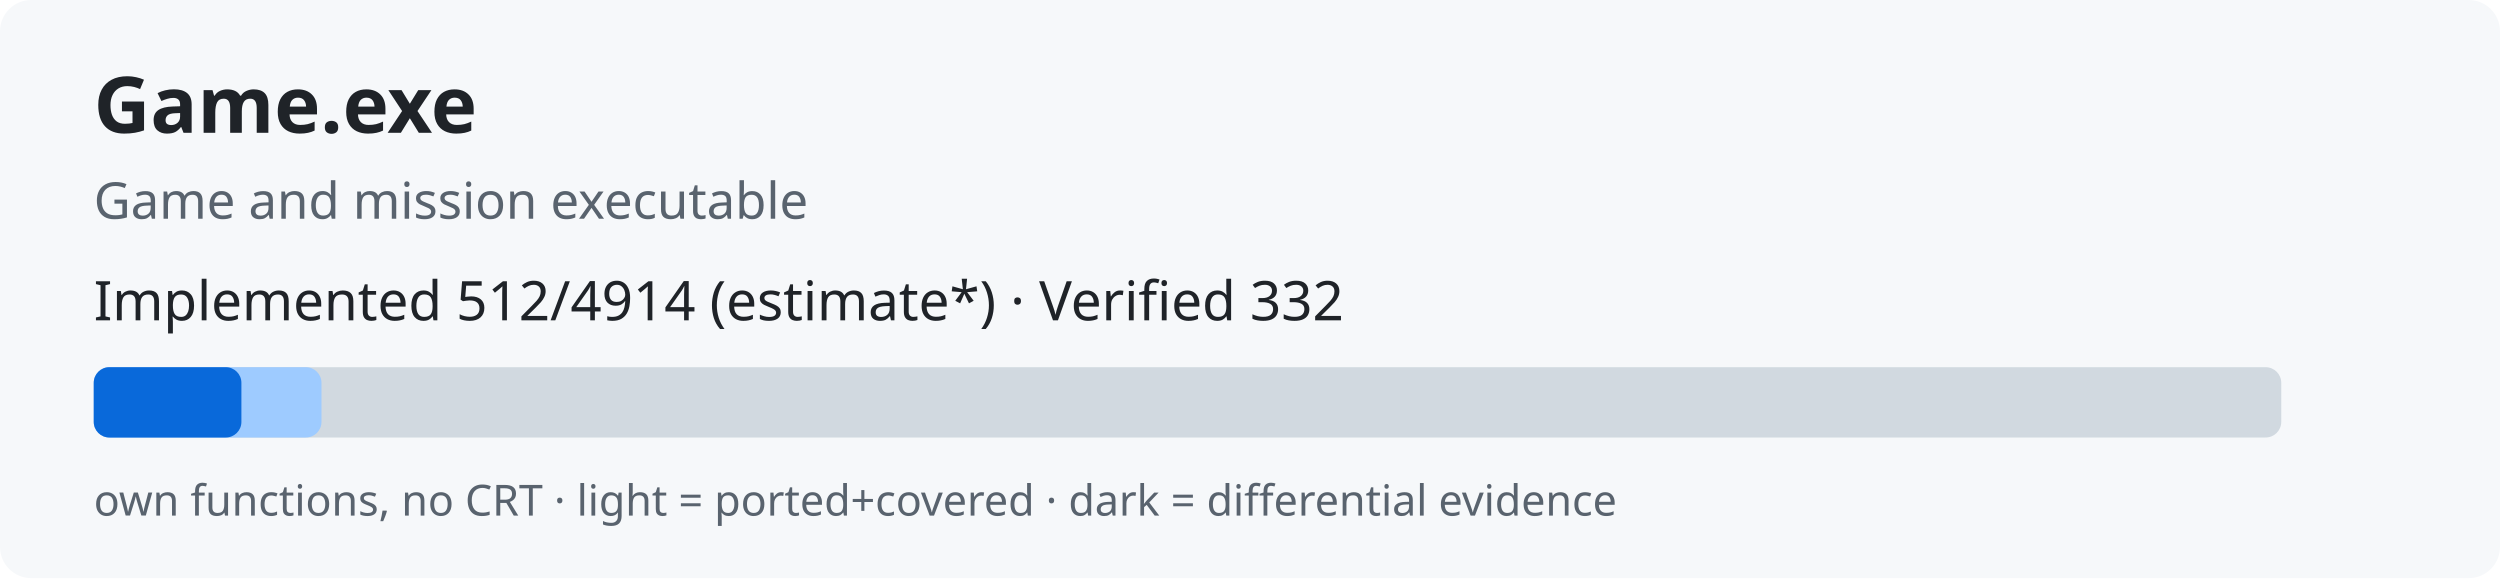
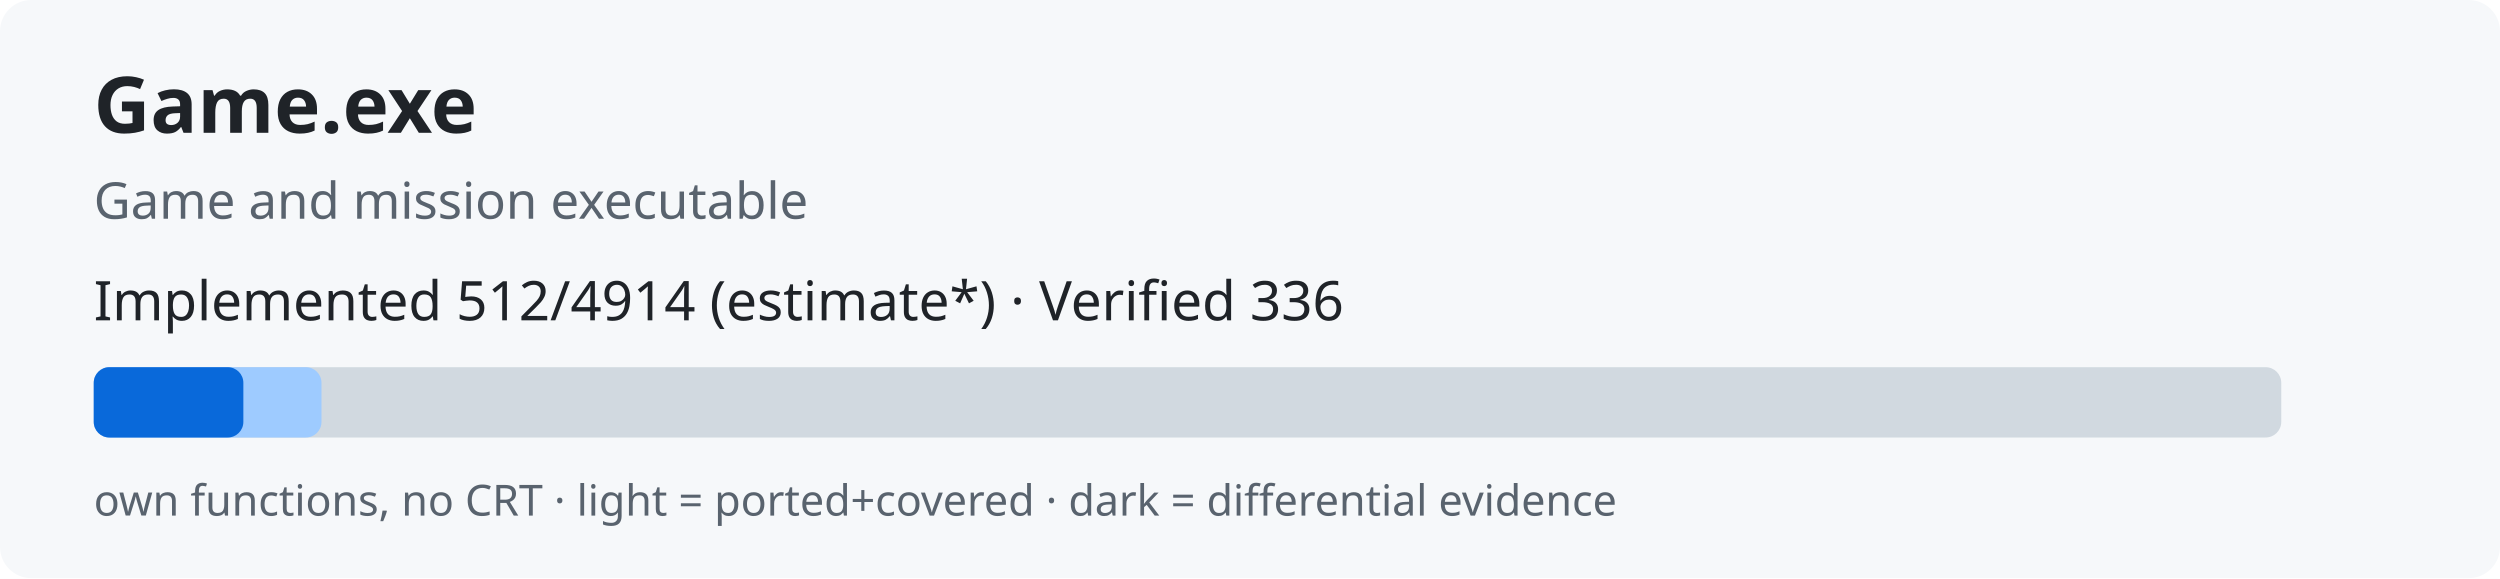
<svg xmlns="http://www.w3.org/2000/svg" width="640" height="148" role="img">
  <rect width="640" height="148" rx="8" fill="#f6f8fa" />
  <text x="24" y="34" font-family="sans-serif" font-size="20" font-weight="bold" fill="#1f2328">Game.exe</text>
  <text x="24" y="56" font-family="sans-serif" font-size="13" fill="#59636e">Game and mission executable</text>
-   <text x="24" y="82" font-family="sans-serif" font-size="14" fill="#1f2328">Implemented 512/4914 (estimate*) · Verified 332</text>
+   <text x="24" y="82" font-family="sans-serif" font-size="14" fill="#1f2328">Implemented 512/4914 (estimate*) · Verified 336</text>
  <rect x="24" y="94" width="560" height="18" rx="4" fill="#d1d9e0" />
  <rect x="24" y="94" width="58.3" height="18" rx="4" fill="#9ecbff" />
-   <rect x="24" y="94" width="37.8" height="18" rx="4" fill="#0969da" />
+   <rect x="24" y="94" width="38.3" height="18" rx="4" fill="#0969da" />
  <text x="24" y="132" font-family="sans-serif" font-size="11" fill="#59636e">own functions, no CRT · light = ported+covered · dark = differential evidence</text>
</svg>
